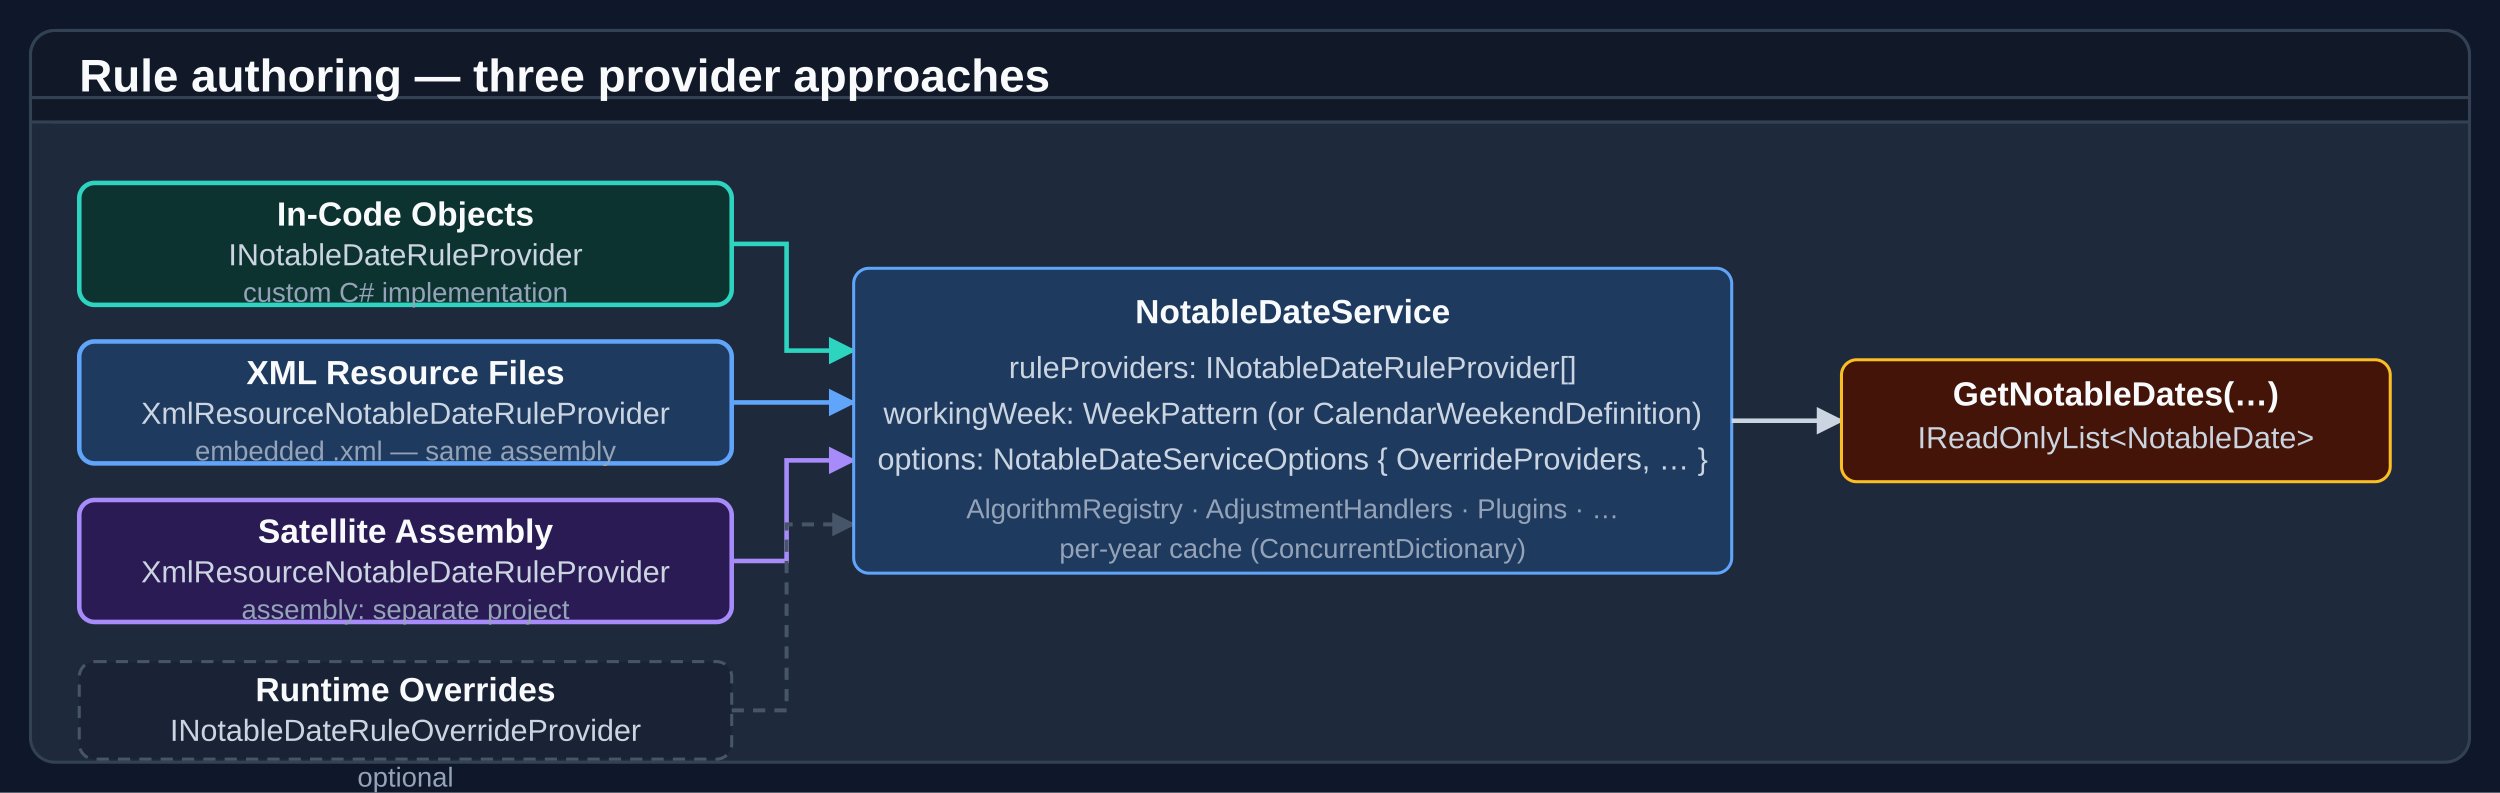
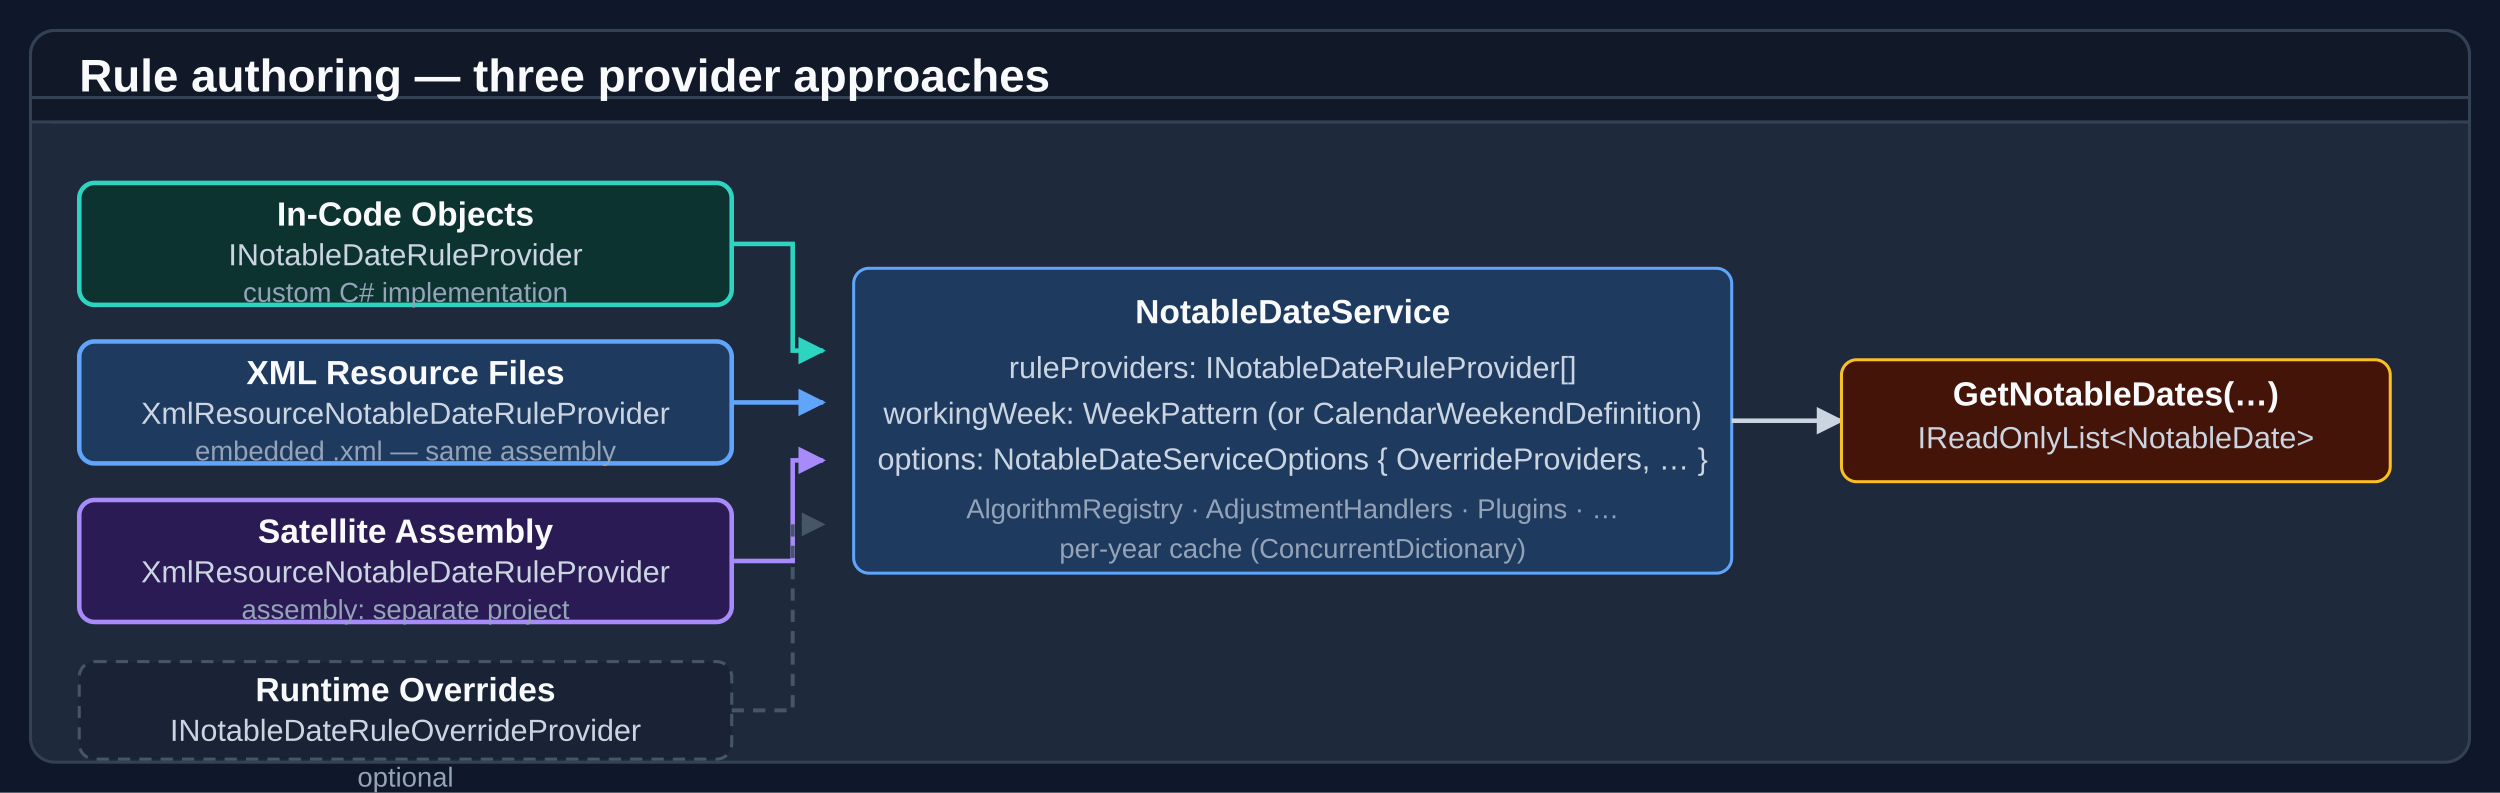
<svg xmlns="http://www.w3.org/2000/svg" viewBox="0 0 820 260" role="img" aria-labelledby="ra-t ra-d">
  <defs>
    <style>
      .bg  { fill: #0F172A; }
      .pan { fill: #1E293B; stroke: #334155; stroke-width: 1; }
      .hdr { fill: #111827; stroke: #334155; stroke-width: 1; }
      .ttl { fill: #F8FAFC; font: 700 15px/1 "Segoe UI",Arial,sans-serif; }
      .lbl { fill: #F8FAFC; font: 700 11px/1 "Segoe UI",Arial,sans-serif; text-anchor: middle; }
      .sub { fill: #CBD5E1; font: 400 10px/1 "Segoe UI",Arial,sans-serif; text-anchor: middle; }
      .mut { fill: #94A3B8; font: 400 9px/1  "Segoe UI",Arial,sans-serif; text-anchor: middle; }
      .ic  { fill: #0D3331; stroke: #2DD4BF; stroke-width: 1.5; }
      .xf  { fill: #1E3A5F; stroke: #60A5FA; stroke-width: 1.5; }
      .sa  { fill: #2A1B54; stroke: #A78BFA; stroke-width: 1.5; }
      .ov  { fill: #1A2335; stroke: #475569; stroke-width: 1; stroke-dasharray: 4 3; }
      .svc { fill: #1E3A5F; stroke: #60A5FA; stroke-width: 1; }
      .out { fill: #431407; stroke: #FBBF24; stroke-width: 1; }
      .wt  { stroke: #2DD4BF; stroke-width: 1.5; fill: none; }
      .wb  { stroke: #60A5FA; stroke-width: 1.5; fill: none; }
      .wp  { stroke: #A78BFA; stroke-width: 1.5; fill: none; }
      .wd  { stroke: #475569; stroke-width: 1.3; fill: none; stroke-dasharray: 4 3; }
      .w   { stroke: #CBD5E1; stroke-width: 1.5; fill: none; }
    </style>
    <marker id="a" viewBox="0 0 10 10" refX="9" refY="5" markerWidth="6" markerHeight="6" orient="auto-start-reverse">
      <path d="M0,0 L10,5 L0,10 Z" fill="#CBD5E1" />
    </marker>
    <marker id="at" viewBox="0 0 10 10" refX="9" refY="5" markerWidth="6" markerHeight="6" orient="auto-start-reverse">
      <path d="M0,0 L10,5 L0,10 Z" fill="#2DD4BF" />
    </marker>
    <marker id="ab" viewBox="0 0 10 10" refX="9" refY="5" markerWidth="6" markerHeight="6" orient="auto-start-reverse">
      <path d="M0,0 L10,5 L0,10 Z" fill="#60A5FA" />
    </marker>
    <marker id="ap" viewBox="0 0 10 10" refX="9" refY="5" markerWidth="6" markerHeight="6" orient="auto-start-reverse">
      <path d="M0,0 L10,5 L0,10 Z" fill="#A78BFA" />
    </marker>
    <marker id="ad" viewBox="0 0 10 10" refX="9" refY="5" markerWidth="6" markerHeight="6" orient="auto-start-reverse">
      <path d="M0,0 L10,5 L0,10 Z" fill="#475569" />
    </marker>
  </defs>
  <rect class="bg" width="820" height="260" />
  <g transform="translate(10 10)">
    <rect class="pan" width="800" height="240" rx="8" />
    <rect class="hdr" width="800" height="30" rx="8" />
    <rect class="hdr" y="22" width="800" height="8" />
    <text class="ttl" x="16" y="20">Rule authoring — three provider approaches</text>
    <g transform="translate(16 50)">
      <rect class="ic" width="214" height="40" rx="5" />
      <text class="lbl" fill="#2DD4BF" x="107" y="14">In-Code Objects</text>
      <text class="sub" x="107" y="27">INotableDateRuleProvider</text>
      <text class="mut" x="107" y="39">custom C# implementation</text>
    </g>
    <g transform="translate(16 102)">
      <rect class="xf" width="214" height="40" rx="5" />
      <text class="lbl" fill="#93C5FD" x="107" y="14">XML Resource Files</text>
      <text class="sub" x="107" y="27">XmlResourceNotableDateRuleProvider</text>
      <text class="mut" x="107" y="39">embedded .xml — same assembly</text>
    </g>
    <g transform="translate(16 154)">
      <rect class="sa" width="214" height="40" rx="5" />
      <text class="lbl" fill="#C4B5FD" x="107" y="14">Satellite Assembly</text>
      <text class="sub" x="107" y="27">XmlResourceNotableDateRuleProvider</text>
      <text class="mut" x="107" y="39">assembly: separate project</text>
    </g>
    <g transform="translate(16 207)">
      <rect class="ov" width="214" height="32" rx="5" />
      <text class="lbl" fill="#94A3B8" x="107" y="13">Runtime Overrides</text>
      <text class="sub" x="107" y="26">INotableDateRuleOverrideProvider</text>
    </g>
    <text class="mut" x="123" y="248" text-anchor="middle">optional</text>
-     <path class="wt" d="M 230 70  L 248 70  L 248 105 L 270 105" marker-end="url(#at)" />
-     <line class="wb" x1="230" y1="122" x2="270" y2="122" marker-end="url(#ab)" />
-     <path class="wp" d="M 230 174 L 248 174 L 248 141 L 270 141" marker-end="url(#ap)" />
-     <path class="wd" d="M 230 223 L 248 223 L 248 162 L 270 162" marker-end="url(#ad)" />
+     <path class="wt" d="M 230 70  L 250 70  L 250 105 L 260 105" marker-end="url(#at)" />
+     <line class="wb" x1="230" y1="122" x2="260" y2="122" marker-end="url(#ab)" />
+     <path class="wp" d="M 230 174 L 250 174 L 250 141 L 260 141" marker-end="url(#ap)" />
+     <path class="wd" d="M 230 223 L 250 223 L 250 162 L 260 162" marker-end="url(#ad)" />
    <g transform="translate(270 78)">
      <rect class="svc" width="288" height="100" rx="5" />
      <text class="lbl" x="144" y="18">NotableDateService</text>
      <text class="sub" x="144" y="36">ruleProviders: INotableDateRuleProvider[]</text>
      <text class="sub" x="144" y="51">workingWeek: WeekPattern (or CalendarWeekendDefinition)</text>
      <text class="sub" x="144" y="66">options: NotableDateServiceOptions { OverrideProviders, … }</text>
      <text class="mut" x="144" y="82">AlgorithmRegistry · AdjustmentHandlers · Plugins · …</text>
      <text class="mut" x="144" y="95">per-year cache (ConcurrentDictionary)</text>
    </g>
    <line class="w" x1="558" y1="128" x2="594" y2="128" marker-end="url(#a)" />
    <g transform="translate(594 108)">
      <rect class="out" width="180" height="40" rx="5" />
      <text class="lbl" fill="#FBBF24" x="90" y="15">GetNotableDates(…)</text>
      <text class="sub" x="90" y="29">IReadOnlyList&lt;NotableDate&gt;</text>
    </g>
  </g>
</svg>
